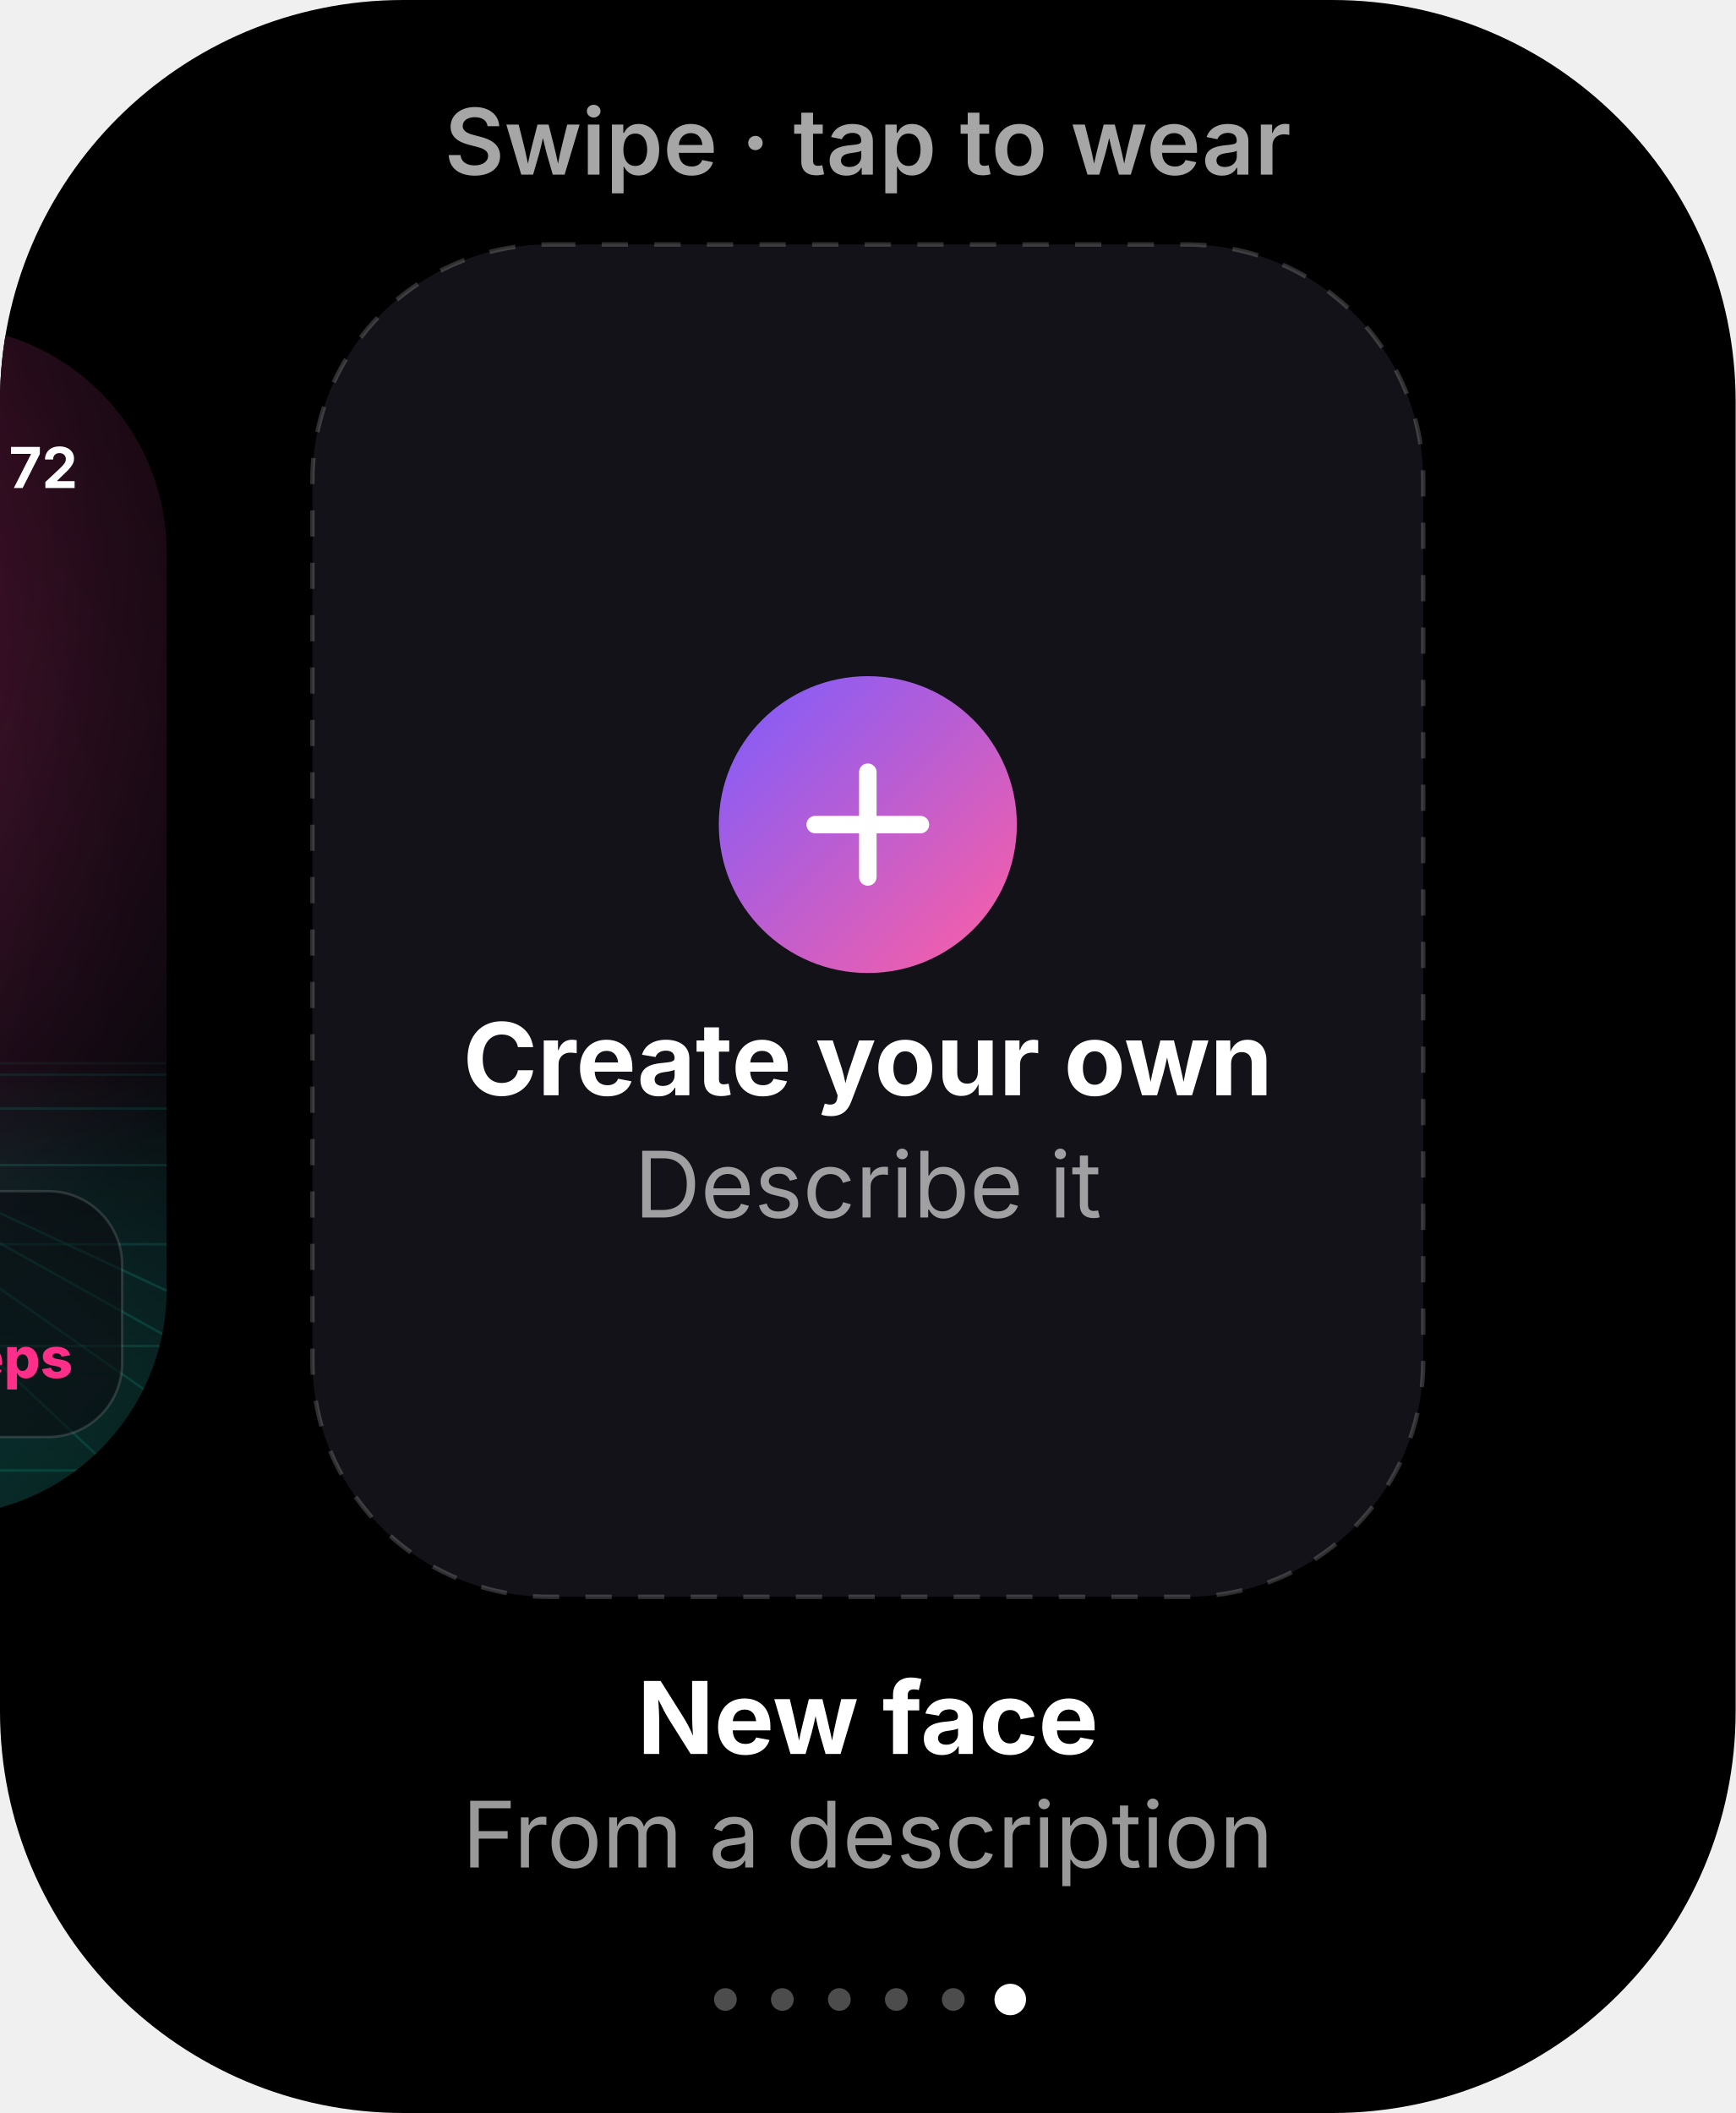
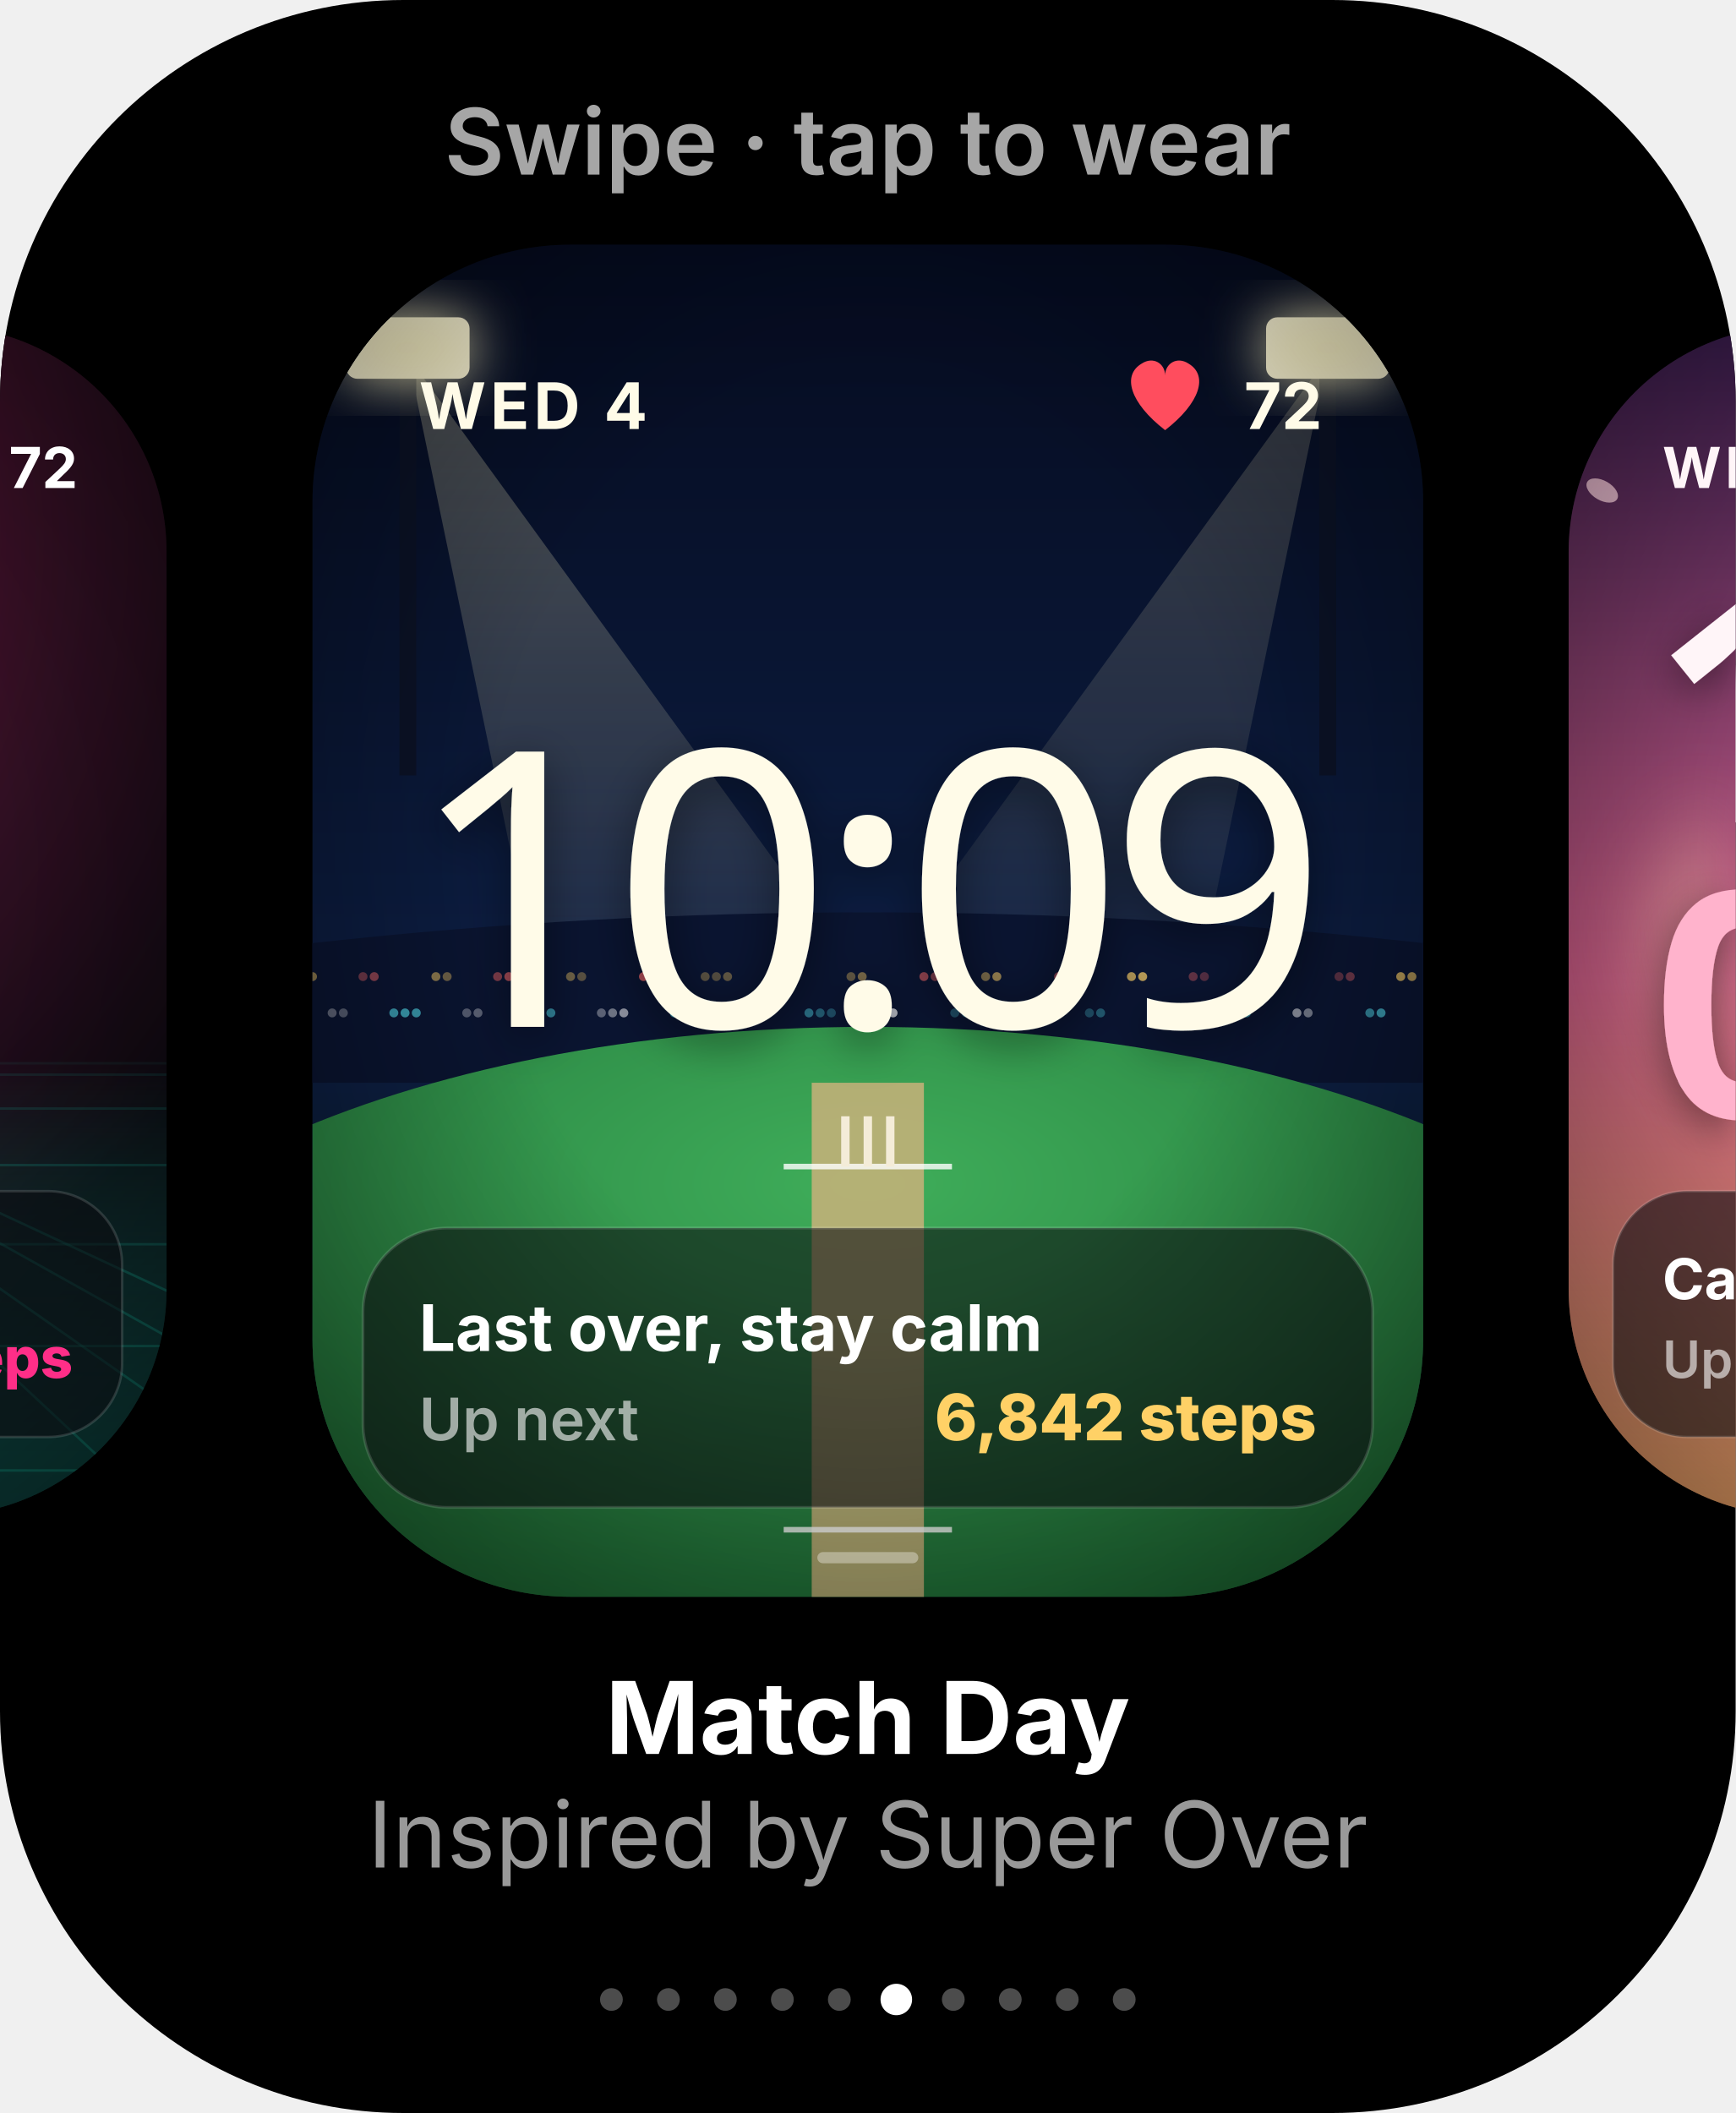
<svg xmlns="http://www.w3.org/2000/svg" width="368" height="448" preserveAspectRatio="none" viewBox="0 0 396 484">
  <defs>
    <clipPath id="gclip">
      <rect width="396" height="484" rx="92" />
    </clipPath>
    <filter id="gsoft" x="-50%" y="-50%" width="200%" height="200%">
      <feGaussianBlur stdDeviation="12" />
    </filter>
    <filter id="gshadow" x="-20%" y="-20%" width="140%" height="140%">
      <feDropShadow dx="0" dy="4" stdDeviation="8" flood-color="#000" flood-opacity=".45" />
    </filter>
    <linearGradient id="gcg" x1="0" y1="0" x2="1" y2="1">
      <stop offset="0" stop-color="#7b5cff" />
      <stop offset="1" stop-color="#ff5fa2" />
    </linearGradient>
  </defs>
  <g clip-path="url(#gclip)">
    <rect width="396" height="484" fill="#000" />
    <text x="198" y="40" text-anchor="middle" font-family="Inter" font-size="21" font-weight="600" fill="#fff" opacity=".65">Swipe · tap to wear</text>
    <svg x="-185.0" y="74.6" width="223.0" height="272.6" viewBox="0 0 396 484">
      <defs>
        <clipPath id="gc4clip">
          <rect width="396" height="484" rx="92" />
        </clipPath>
        <filter id="gc4soft" x="-50%" y="-50%" width="200%" height="200%">
          <feGaussianBlur stdDeviation="12" />
        </filter>
        <filter id="gc4shadow" x="-20%" y="-20%" width="140%" height="140%">
          <feDropShadow dx="0" dy="4" stdDeviation="8" flood-color="#000" flood-opacity=".45" />
        </filter>
        <radialGradient id="gc4vig" cx=".5" cy=".45" r=".75">
          <stop offset=".45" stop-color="#000" stop-opacity="0" />
          <stop offset="1" stop-color="#000" stop-opacity=".5" />
        </radialGradient>
      </defs>
      <g clip-path="url(#gc4clip)">
        <defs>
          <filter id="gc4g" x="-60%" y="-60%" width="220%" height="220%">
            <feGaussianBlur stdDeviation="8" />
          </filter>
          <radialGradient id="gc4p" cx=".5" cy=".18" r=".7">
            <stop offset="0" stop-color="#ff2e88" stop-opacity=".35" />
            <stop offset="1" stop-color="#ff2e88" stop-opacity="0" />
          </radialGradient>
          <linearGradient id="gc4f" x1="0" y1="0" x2="0" y2="1">
            <stop offset="0" stop-color="#14c2a8" stop-opacity="0" />
            <stop offset="1" stop-color="#0c6e61" stop-opacity=".55" />
          </linearGradient>
        </defs>
        <rect width="396" height="484" fill="#0c0910" />
        <rect width="396" height="484" fill="url(#gc4p)" />
        <rect y="300" width="396" height="184" fill="url(#gc4f)" />
        <line x1="198" y1="300" x2="-200" y2="484" stroke="#14c2a8" stroke-width="1" opacity=".3" />
        <line x1="198" y1="300" x2="-134" y2="484" stroke="#14c2a8" stroke-width="1" opacity=".3" />
        <line x1="198" y1="300" x2="-68" y2="484" stroke="#14c2a8" stroke-width="1" opacity=".3" />
        <line x1="198" y1="300" x2="-2" y2="484" stroke="#14c2a8" stroke-width="1" opacity=".3" />
        <line x1="198" y1="300" x2="64" y2="484" stroke="#14c2a8" stroke-width="1" opacity=".3" />
        <line x1="198" y1="300" x2="130" y2="484" stroke="#14c2a8" stroke-width="1" opacity=".3" />
        <line x1="198" y1="300" x2="196" y2="484" stroke="#14c2a8" stroke-width="1" opacity=".3" />
        <line x1="198" y1="300" x2="262" y2="484" stroke="#14c2a8" stroke-width="1" opacity=".3" />
        <line x1="198" y1="300" x2="328" y2="484" stroke="#14c2a8" stroke-width="1" opacity=".3" />
        <line x1="198" y1="300" x2="394" y2="484" stroke="#14c2a8" stroke-width="1" opacity=".3" />
        <line x1="198" y1="300" x2="460" y2="484" stroke="#14c2a8" stroke-width="1" opacity=".3" />
        <line x1="198" y1="300" x2="526" y2="484" stroke="#14c2a8" stroke-width="1" opacity=".3" />
        <line x1="198" y1="300" x2="592" y2="484" stroke="#14c2a8" stroke-width="1" opacity=".3" />
        <line x1="0" y1="300.0" x2="396" y2="300.0" stroke="#14c2a8" stroke-width="1" opacity="0.08" />
        <line x1="0" y1="304.6" x2="396" y2="304.6" stroke="#14c2a8" stroke-width="1" opacity="0.12" />
        <line x1="0" y1="318.4" x2="396" y2="318.4" stroke="#14c2a8" stroke-width="1" opacity="0.16" />
        <line x1="0" y1="341.4" x2="396" y2="341.4" stroke="#14c2a8" stroke-width="1" opacity="0.20" />
        <line x1="0" y1="373.6" x2="396" y2="373.6" stroke="#14c2a8" stroke-width="1" opacity="0.24" />
        <line x1="0" y1="415.0" x2="396" y2="415.0" stroke="#14c2a8" stroke-width="1" opacity="0.28" />
        <line x1="0" y1="465.6" x2="396" y2="465.6" stroke="#14c2a8" stroke-width="1" opacity="0.32" />
        <g filter="url(#gc4g)">
          <circle cx="122" cy="116" r="26" stroke="#ff2e88" stroke-width="5" fill="none" opacity="1" />
          <path d="M198 88 L 228 140 L 168 140 Z" stroke="#ff2e88" stroke-width="5" fill="none" opacity="0.35" stroke-linejoin="round" />
          <rect x="248" y="91" width="50" height="50" rx="2" stroke="#ff2e88" stroke-width="5" fill="none" opacity="0.35" />
        </g>
        <g>
          <circle cx="122" cy="116" r="26" stroke="#ff2e88" stroke-width="5" fill="none" opacity="1" />
          <path d="M198 88 L 228 140 L 168 140 Z" stroke="#ff2e88" stroke-width="5" fill="none" opacity="0.35" stroke-linejoin="round" />
          <rect x="248" y="91" width="50" height="50" rx="2" stroke="#ff2e88" stroke-width="5" fill="none" opacity="0.35" />
        </g>
        <rect width="396" height="484" fill="url(#gc4vig)" />
        <text x="38" y="66" font-family="Inter" font-size="23" font-weight="700" letter-spacing="1.5" fill="#ffffff">WED 4</text>
        <path transform="translate(304.0 58.0) scale(1.400)" fill="#ff4d5e" d="M0 6 C -9 -1 -11 -8 -6 -11 C -3 -13 0 -11 0 -8 C 0 -11 3 -13 6 -11 C 11 -8 9 -1 0 6Z" />
        <text x="360" y="66" text-anchor="end" font-family="Inter" font-size="23" font-weight="700" fill="#ffffff">72</text>
        <text x="198" y="270" text-anchor="middle" font-family="JetBrains Mono" font-weight="700" font-size="104" letter-spacing="-6" fill="#ffffff" filter="url(#gc4shadow)">10:09</text>
        <rect x="18" y="352" width="360" height="100" rx="30" fill="#0b0b10" fill-opacity=".58" stroke="#fff" stroke-opacity=".14" />
        <text x="38" y="396" font-family="Inter" font-size="23" font-weight="700" fill="#fff">Move: 3,000 steps to go</text>
        <text x="38" y="428" font-family="Inter" font-size="21" font-weight="600" fill="#fff" opacity=".6">Up next</text>
        <text x="358" y="428" text-anchor="end" font-family="Inter" font-size="23" font-weight="800" fill="#ff2e88">6,842 steps</text>
        <rect x="180" y="468" width="36" height="4" rx="2" fill="#fff" opacity=".35" />
      </g>
    </svg>
-     <rect x="71.28" y="56" width="253.44" height="309.76" rx="54" fill="#121218" stroke="#fff" stroke-opacity=".18" stroke-dasharray="6 6" />
-     <circle cx="198" cy="188.88" r="34" fill="url(#gcg)" />
-     <path d="M186 188.88 H 210 M 198 176.88 V 200.88" stroke="#fff" stroke-width="4" stroke-linecap="round" />
-     <text x="198" y="250.88" text-anchor="middle" font-family="Inter" font-size="23" font-weight="700" fill="#fff">Create your own</text>
-     <text x="198" y="278.88" text-anchor="middle" font-family="Inter" font-size="21" fill="#fff" opacity=".6">Describe it</text>
-     <text x="198" y="401.76" text-anchor="middle" font-family="Inter" font-size="23" font-weight="700" fill="#fff">New face</text>
-     <text x="198" y="427.76" text-anchor="middle" font-family="Inter" font-size="21" fill="#fff" opacity=".6">From a description</text>
+     <svg x="71.3" y="56.0" width="253.4" height="309.8" viewBox="0 0 396 484">
+       <defs>
+         <clipPath id="gc5clip">
+           <rect width="396" height="484" rx="92" />
+         </clipPath>
+         <filter id="gc5soft" x="-50%" y="-50%" width="200%" height="200%">
+           <feGaussianBlur stdDeviation="12" />
+         </filter>
+         <filter id="gc5shadow" x="-20%" y="-20%" width="140%" height="140%">
+           <feDropShadow dx="0" dy="4" stdDeviation="8" flood-color="#000" flood-opacity=".45" />
+         </filter>
+         <radialGradient id="gc5vig" cx=".5" cy=".45" r=".75">
+           <stop offset=".45" stop-color="#000" stop-opacity="0" />
+           <stop offset="1" stop-color="#000" stop-opacity=".5" />
+         </radialGradient>
+       </defs>
+       <g clip-path="url(#gc5clip)">
+         <defs>
+           <filter id="gc5g" x="-60%" y="-60%" width="220%" height="220%">
+             <feGaussianBlur stdDeviation="10" />
+           </filter>
+           <linearGradient id="gc5sky" x1="0" y1="0" x2="0" y2="1">
+             <stop offset="0" stop-color="#050b1f" />
+             <stop offset=".6" stop-color="#0d1f45" />
+             <stop offset="1" stop-color="#071a12" />
+           </linearGradient>
+           <linearGradient id="gc5beam" x1="0" y1="0" x2="0" y2="1">
+             <stop offset="0" stop-color="#fff6c4" stop-opacity=".45" />
+             <stop offset="1" stop-color="#fff6c4" stop-opacity="0" />
+           </linearGradient>
+           <radialGradient id="gc5grass" cx=".5" cy=".2" r=".9">
+             <stop offset="0" stop-color="#3fae5a" />
+             <stop offset="1" stop-color="#0d4a22" />
+           </radialGradient>
+         </defs>
+         <rect width="396" height="484" fill="url(#gc5sky)" />
+         <path d="M34 40 L 244 330 L 94 330 Z" fill="url(#gc5beam)" opacity="0.63" />
+         <path d="M362 40 L 152 330 L 302 330 Z" fill="url(#gc5beam)" opacity="0.45" />
+         <rect x="31" y="40" width="6" height="150" fill="#0b1226" />
+         <rect x="12" y="26" width="44" height="22" rx="4" fill="#fffbe0" />
+         <rect x="12" y="26" width="44" height="22" rx="4" fill="#fff6c4" filter="url(#gc5g)" />
+         <rect x="359" y="40" width="6" height="150" fill="#0b1226" />
+         <rect x="340" y="26" width="44" height="22" rx="4" fill="#fffbe0" />
+         <rect x="340" y="26" width="44" height="22" rx="4" fill="#fff6c4" filter="url(#gc5g)" />
+         <path d="M0 250 Q 198 228 396 250 L 396 300 L 0 300 Z" fill="#0a1430" />
+         <circle cx="0" cy="262" r="1.6" fill="#ffd166" opacity="0.50" />
+         <circle cx="37" cy="275" r="1.6" fill="#4dd0e1" opacity="0.67" />
+         <circle cx="74" cy="262" r="1.6" fill="#ff6b6b" opacity="0.68" />
+         <circle cx="111" cy="275" r="1.6" fill="#fff" opacity="0.53" />
+         <circle cx="148" cy="262" r="1.6" fill="#ffd166" opacity="0.35" />
+         <circle cx="185" cy="275" r="1.6" fill="#4dd0e1" opacity="0.31" />
+         <circle cx="222" cy="262" r="1.6" fill="#ff6b6b" opacity="0.44" />
+         <circle cx="259" cy="275" r="1.6" fill="#fff" opacity="0.63" />
+         <circle cx="296" cy="262" r="1.6" fill="#ffd166" opacity="0.70" />
+         <circle cx="333" cy="275" r="1.6" fill="#4dd0e1" opacity="0.58" />
+         <circle cx="370" cy="262" r="1.6" fill="#ff6b6b" opacity="0.39" />
+         <circle cx="11" cy="275" r="1.6" fill="#fff" opacity="0.30" />
+         <circle cx="48" cy="262" r="1.6" fill="#ffd166" opacity="0.39" />
+         <circle cx="85" cy="275" r="1.6" fill="#4dd0e1" opacity="0.58" />
+         <circle cx="122" cy="262" r="1.6" fill="#ff6b6b" opacity="0.70" />
+         <circle cx="159" cy="275" r="1.6" fill="#fff" opacity="0.63" />
+         <circle cx="196" cy="262" r="1.6" fill="#ffd166" opacity="0.44" />
+         <circle cx="233" cy="275" r="1.6" fill="#4dd0e1" opacity="0.31" />
+         <circle cx="270" cy="262" r="1.6" fill="#ff6b6b" opacity="0.35" />
+         <circle cx="307" cy="275" r="1.6" fill="#fff" opacity="0.53" />
+         <circle cx="344" cy="262" r="1.6" fill="#ffd166" opacity="0.68" />
+         <circle cx="381" cy="275" r="1.6" fill="#4dd0e1" opacity="0.67" />
+         <circle cx="22" cy="262" r="1.6" fill="#ff6b6b" opacity="0.50" />
+         <circle cx="59" cy="275" r="1.6" fill="#fff" opacity="0.33" />
+         <circle cx="96" cy="262" r="1.6" fill="#ffd166" opacity="0.32" />
+         <circle cx="133" cy="275" r="1.6" fill="#4dd0e1" opacity="0.47" />
+         <circle cx="170" cy="262" r="1.6" fill="#ff6b6b" opacity="0.65" />
+         <circle cx="207" cy="275" r="1.6" fill="#fff" opacity="0.69" />
+         <circle cx="244" cy="262" r="1.6" fill="#ffd166" opacity="0.55" />
+         <circle cx="281" cy="275" r="1.6" fill="#4dd0e1" opacity="0.37" />
+         <circle cx="318" cy="262" r="1.6" fill="#ff6b6b" opacity="0.30" />
+         <circle cx="355" cy="275" r="1.6" fill="#fff" opacity="0.42" />
+         <circle cx="392" cy="262" r="1.6" fill="#ffd166" opacity="0.61" />
+         <circle cx="33" cy="275" r="1.6" fill="#4dd0e1" opacity="0.70" />
+         <circle cx="70" cy="262" r="1.6" fill="#ff6b6b" opacity="0.61" />
+         <circle cx="107" cy="275" r="1.6" fill="#fff" opacity="0.41" />
+         <circle cx="144" cy="262" r="1.6" fill="#ffd166" opacity="0.30" />
+         <circle cx="181" cy="275" r="1.6" fill="#4dd0e1" opacity="0.37" />
+         <circle cx="218" cy="262" r="1.6" fill="#ff6b6b" opacity="0.56" />
+         <circle cx="255" cy="275" r="1.6" fill="#fff" opacity="0.69" />
+         <circle cx="292" cy="262" r="1.6" fill="#ffd166" opacity="0.65" />
+         <circle cx="329" cy="275" r="1.6" fill="#4dd0e1" opacity="0.47" />
+         <circle cx="366" cy="262" r="1.6" fill="#ff6b6b" opacity="0.32" />
+         <circle cx="7" cy="275" r="1.6" fill="#fff" opacity="0.33" />
+         <circle cx="44" cy="262" r="1.6" fill="#ffd166" opacity="0.50" />
+         <circle cx="81" cy="275" r="1.6" fill="#4dd0e1" opacity="0.67" />
+         <circle cx="118" cy="262" r="1.6" fill="#ff6b6b" opacity="0.68" />
+         <circle cx="155" cy="275" r="1.6" fill="#fff" opacity="0.52" />
+         <circle cx="192" cy="262" r="1.6" fill="#ffd166" opacity="0.35" />
+         <circle cx="229" cy="275" r="1.6" fill="#4dd0e1" opacity="0.31" />
+         <circle cx="266" cy="262" r="1.6" fill="#ff6b6b" opacity="0.45" />
+         <circle cx="303" cy="275" r="1.6" fill="#fff" opacity="0.63" />
+         <circle cx="340" cy="262" r="1.6" fill="#ffd166" opacity="0.70" />
+         <circle cx="377" cy="275" r="1.6" fill="#4dd0e1" opacity="0.58" />
+         <circle cx="18" cy="262" r="1.6" fill="#ff6b6b" opacity="0.39" />
+         <circle cx="55" cy="275" r="1.6" fill="#fff" opacity="0.30" />
+         <circle cx="92" cy="262" r="1.6" fill="#ffd166" opacity="0.40" />
+         <circle cx="129" cy="275" r="1.6" fill="#4dd0e1" opacity="0.59" />
+         <circle cx="166" cy="262" r="1.6" fill="#ff6b6b" opacity="0.70" />
+         <circle cx="203" cy="275" r="1.6" fill="#fff" opacity="0.63" />
+         <circle cx="240" cy="262" r="1.6" fill="#ffd166" opacity="0.44" />
+         <circle cx="277" cy="275" r="1.6" fill="#4dd0e1" opacity="0.31" />
+         <circle cx="314" cy="262" r="1.6" fill="#ff6b6b" opacity="0.35" />
+         <circle cx="351" cy="275" r="1.6" fill="#fff" opacity="0.53" />
+         <circle cx="388" cy="262" r="1.6" fill="#ffd166" opacity="0.68" />
+         <circle cx="29" cy="275" r="1.6" fill="#4dd0e1" opacity="0.67" />
+         <circle cx="66" cy="262" r="1.6" fill="#ff6b6b" opacity="0.49" />
+         <circle cx="103" cy="275" r="1.6" fill="#fff" opacity="0.33" />
+         <circle cx="140" cy="262" r="1.6" fill="#ffd166" opacity="0.32" />
+         <circle cx="177" cy="275" r="1.6" fill="#4dd0e1" opacity="0.48" />
+         <ellipse cx="198" cy="420" rx="300" ry="140" fill="url(#gc5grass)" />
+         <rect x="178" y="300" width="40" height="190" fill="#c9b27a" opacity=".85" />
+         <line x1="168" y1="330" x2="228" y2="330" stroke="#fff" stroke-width="2" opacity=".8" />
+         <line x1="168" y1="460" x2="228" y2="460" stroke="#fff" stroke-width="2" opacity=".8" />
+         <rect x="188.5" y="312" width="3" height="18" fill="#f4ecd8" />
+         <rect x="196.5" y="312" width="3" height="18" fill="#f4ecd8" />
+         <rect x="204.5" y="312" width="3" height="18" fill="#f4ecd8" />
+         <rect width="396" height="484" fill="url(#gc5vig)" />
+         <text x="38" y="66" font-family="Inter" font-size="23" font-weight="700" letter-spacing="1.5" fill="#fffbe8">WED 4</text>
+         <path transform="translate(304.0 58.0) scale(1.400)" fill="#ff4d5e" d="M0 6 C -9 -1 -11 -8 -6 -11 C -3 -13 0 -11 0 -8 C 0 -11 3 -13 6 -11 C 11 -8 9 -1 0 6Z" />
+         <text x="360" y="66" text-anchor="end" font-family="Inter" font-size="23" font-weight="700" fill="#fffbe8">72</text>
+         <text x="198" y="280" text-anchor="middle" font-family="Bebas Neue" font-weight="400" font-size="138" letter-spacing="-6" fill="#fffbe8" filter="url(#gc5shadow)">10:09</text>
+         <rect x="18" y="352" width="360" height="100" rx="30" fill="#0b0b10" fill-opacity=".58" stroke="#fff" stroke-opacity=".14" />
+         <text x="38" y="396" font-family="Inter" font-size="23" font-weight="700" fill="#fff">Last over, stay calm</text>
+         <text x="38" y="428" font-family="Inter" font-size="21" font-weight="600" fill="#fff" opacity=".6">Up next</text>
+         <text x="358" y="428" text-anchor="end" font-family="Inter" font-size="23" font-weight="800" fill="#ffd166">6,842 steps</text>
+         <rect x="180" y="468" width="36" height="4" rx="2" fill="#fff" opacity=".35" />
+       </g>
+     </svg>
+     <svg x="357.9" y="74.6" width="223.0" height="272.6" viewBox="0 0 396 484">
+       <defs>
+         <clipPath id="gc6clip">
+           <rect width="396" height="484" rx="92" />
+         </clipPath>
+         <filter id="gc6soft" x="-50%" y="-50%" width="200%" height="200%">
+           <feGaussianBlur stdDeviation="12" />
+         </filter>
+         <filter id="gc6shadow" x="-20%" y="-20%" width="140%" height="140%">
+           <feDropShadow dx="0" dy="4" stdDeviation="8" flood-color="#000" flood-opacity=".45" />
+         </filter>
+         <radialGradient id="gc6vig" cx=".5" cy=".45" r=".75">
+           <stop offset=".45" stop-color="#000" stop-opacity="0" />
+           <stop offset="1" stop-color="#000" stop-opacity=".5" />
+         </radialGradient>
+       </defs>
+       <g clip-path="url(#gc6clip)">
+         <defs>
+           <filter id="gc6b" x="-60%" y="-60%" width="220%" height="220%">
+             <feGaussianBlur stdDeviation="16" />
+           </filter>
+           <linearGradient id="gc6sky" x1="0" y1="0" x2="0" y2="1">
+             <stop offset="0" stop-color="#3b1d4f" />
+             <stop offset=".55" stop-color="#c2587f" />
+             <stop offset="1" stop-color="#f6a96b" />
+           </linearGradient>
+         </defs>
+         <rect width="396" height="484" fill="url(#gc6sky)" />
+         <circle cx="90" cy="250" r="60" fill="#ffd9a8" opacity=".35" filter="url(#gc6b)" />
+         <circle cx="330" cy="330" r="80" fill="#ff9ec0" opacity=".3" filter="url(#gc6b)" />
+         <path d="M406 20 C 330 60, 280 70, 200 40 M 330 52 C 330 100, 360 140, 380 170 M 290 66 C 300 110, 300 140, 320 160" stroke="#3a1f2a" stroke-width="7" fill="none" stroke-linecap="round" />
+         <circle cx="300" cy="70" r="16" fill="#ffb3cc" opacity=".9" />
+         <circle cx="296" cy="66" r="7" fill="#ffe3ec" />
+         <circle cx="340" cy="110" r="21" fill="#ffb3cc" opacity=".9" />
+         <circle cx="336" cy="106" r="10" fill="#ffe3ec" />
+         <circle cx="262" cy="52" r="26" fill="#ffb3cc" opacity=".9" />
+         <circle cx="258" cy="48" r="7" fill="#ffe3ec" />
+         <circle cx="372" cy="160" r="16" fill="#ffb3cc" opacity=".9" />
+         <circle cx="368" cy="156" r="10" fill="#ffe3ec" />
+         <circle cx="220" cy="40" r="21" fill="#ffb3cc" opacity=".9" />
+         <circle cx="216" cy="36" r="7" fill="#ffe3ec" />
+         <circle cx="318" cy="150" r="26" fill="#ffb3cc" opacity=".9" />
+         <circle cx="314" cy="146" r="10" fill="#ffe3ec" />
+         <circle cx="356" cy="64" r="16" fill="#ffb3cc" opacity=".9" />
+         <circle cx="352" cy="60" r="7" fill="#ffe3ec" />
+         <ellipse cx="0.0" cy="-20.0" rx="7" ry="4" fill="#ffd1e0" opacity=".85" transform="rotate(0 0.0 -20.0)" />
+         <ellipse cx="86.2" cy="27.0" rx="7" ry="4" fill="#ffd1e0" opacity=".85" transform="rotate(30 86.2 27.0)" />
+         <ellipse cx="149.3" cy="74.0" rx="7" ry="4" fill="#ffd1e0" opacity=".85" transform="rotate(60 149.3 74.0)" />
+         <ellipse cx="187.2" cy="121.0" rx="7" ry="4" fill="#ffd1e0" opacity=".85" transform="rotate(90 187.2 121.0)" />
+         <ellipse cx="221.3" cy="168.0" rx="7" ry="4" fill="#ffd1e0" opacity=".85" transform="rotate(120 221.3 168.0)" />
+         <ellipse cx="276.2" cy="215.0" rx="7" ry="4" fill="#ffd1e0" opacity=".85" transform="rotate(150 276.2 215.0)" />
+         <ellipse cx="357.6" cy="262.0" rx="7" ry="4" fill="#ffd1e0" opacity=".85" transform="rotate(180 357.6 262.0)" />
+         <ellipse cx="50.7" cy="309.0" rx="7" ry="4" fill="#ffd1e0" opacity=".85" transform="rotate(210 50.7 309.0)" />
+         <ellipse cx="121.7" cy="356.0" rx="7" ry="4" fill="#ffd1e0" opacity=".85" transform="rotate(240 121.7 356.0)" />
+         <ellipse cx="165.4" cy="403.0" rx="7" ry="4" fill="#ffd1e0" opacity=".85" transform="rotate(270 165.4 403.0)" />
+         <ellipse cx="197.7" cy="450.0" rx="7" ry="4" fill="#ffd1e0" opacity=".85" transform="rotate(300 197.7 450.0)" />
+         <ellipse cx="245.0" cy="497.0" rx="7" ry="4" fill="#ffd1e0" opacity=".85" transform="rotate(330 245.0 497.0)" />
+         <ellipse cx="319.9" cy="20.0" rx="7" ry="4" fill="#ffd1e0" opacity=".85" transform="rotate(0 319.9 20.0)" />
+         <ellipse cx="13.6" cy="67.0" rx="7" ry="4" fill="#ffd1e0" opacity=".85" transform="rotate(30 13.6 67.0)" />
+         <ellipse cx="91.7" cy="114.0" rx="7" ry="4" fill="#ffd1e0" opacity=".85" transform="rotate(60 91.7 114.0)" />
+         <ellipse cx="142.5" cy="161.0" rx="7" ry="4" fill="#ffd1e0" opacity=".85" transform="rotate(90 142.5 161.0)" />
+         <rect width="396" height="484" fill="url(#gc6vig)" />
+         <text x="38" y="66" font-family="Inter" font-size="23" font-weight="700" letter-spacing="1.5" fill="#fff5f8">WED 4</text>
+         <path transform="translate(304.0 58.0) scale(1.400)" fill="#ff4d5e" d="M0 6 C -9 -1 -11 -8 -6 -11 C -3 -13 0 -11 0 -8 C 0 -11 3 -13 6 -11 C 11 -8 9 -1 0 6Z" />
+         <text x="360" y="66" text-anchor="end" font-family="Inter" font-size="23" font-weight="700" fill="#fff5f8">72</text>
+         <g filter="url(#gc6shadow)">
+           <text x="34" y="202" font-family="Libre Baskerville" font-weight="700" font-size="128" letter-spacing="-4" fill="#fff5f8">10</text>
+           <text x="34" y="322" font-family="Libre Baskerville" font-weight="700" font-size="128" letter-spacing="-4" fill="#ffb3cc">09</text>
+         </g>
+         <rect x="18" y="352" width="360" height="100" rx="30" fill="#0b0b10" fill-opacity=".58" stroke="#fff" stroke-opacity=".14" />
+         <text x="38" y="396" font-family="Inter" font-size="23" font-weight="700" fill="#fff">Call someone you love</text>
+         <text x="38" y="428" font-family="Inter" font-size="21" font-weight="600" fill="#fff" opacity=".6">Up next</text>
+         <text x="358" y="428" text-anchor="end" font-family="Inter" font-size="23" font-weight="800" fill="#ffb3cc">6,842 steps</text>
+         <rect x="180" y="468" width="36" height="4" rx="2" fill="#fff" opacity=".35" />
+       </g>
+     </svg>
+     <text x="198" y="401.76" text-anchor="middle" font-family="Inter" font-size="23" font-weight="700" fill="#fff">Match Day</text>
+     <text x="198" y="427.76" text-anchor="middle" font-family="Inter" font-size="21" fill="#fff" opacity=".6">Inspired by Super Over</text>
+     <circle cx="139.5" cy="458" r="2.6" fill="#fff" opacity="0.3" />
+     <circle cx="152.5" cy="458" r="2.6" fill="#fff" opacity="0.3" />
    <circle cx="165.5" cy="458" r="2.6" fill="#fff" opacity="0.3" />
    <circle cx="178.5" cy="458" r="2.6" fill="#fff" opacity="0.3" />
    <circle cx="191.5" cy="458" r="2.6" fill="#fff" opacity="0.3" />
-     <circle cx="204.5" cy="458" r="2.6" fill="#fff" opacity="0.3" />
+     <circle cx="204.5" cy="458" r="3.6" fill="#fff" opacity="1" />
    <circle cx="217.5" cy="458" r="2.6" fill="#fff" opacity="0.3" />
-     <circle cx="230.5" cy="458" r="3.6" fill="#fff" opacity="1" />
+     <circle cx="230.5" cy="458" r="2.6" fill="#fff" opacity="0.3" />
+     <circle cx="243.5" cy="458" r="2.6" fill="#fff" opacity="0.3" />
+     <circle cx="256.5" cy="458" r="2.6" fill="#fff" opacity="0.3" />
  </g>
</svg>
